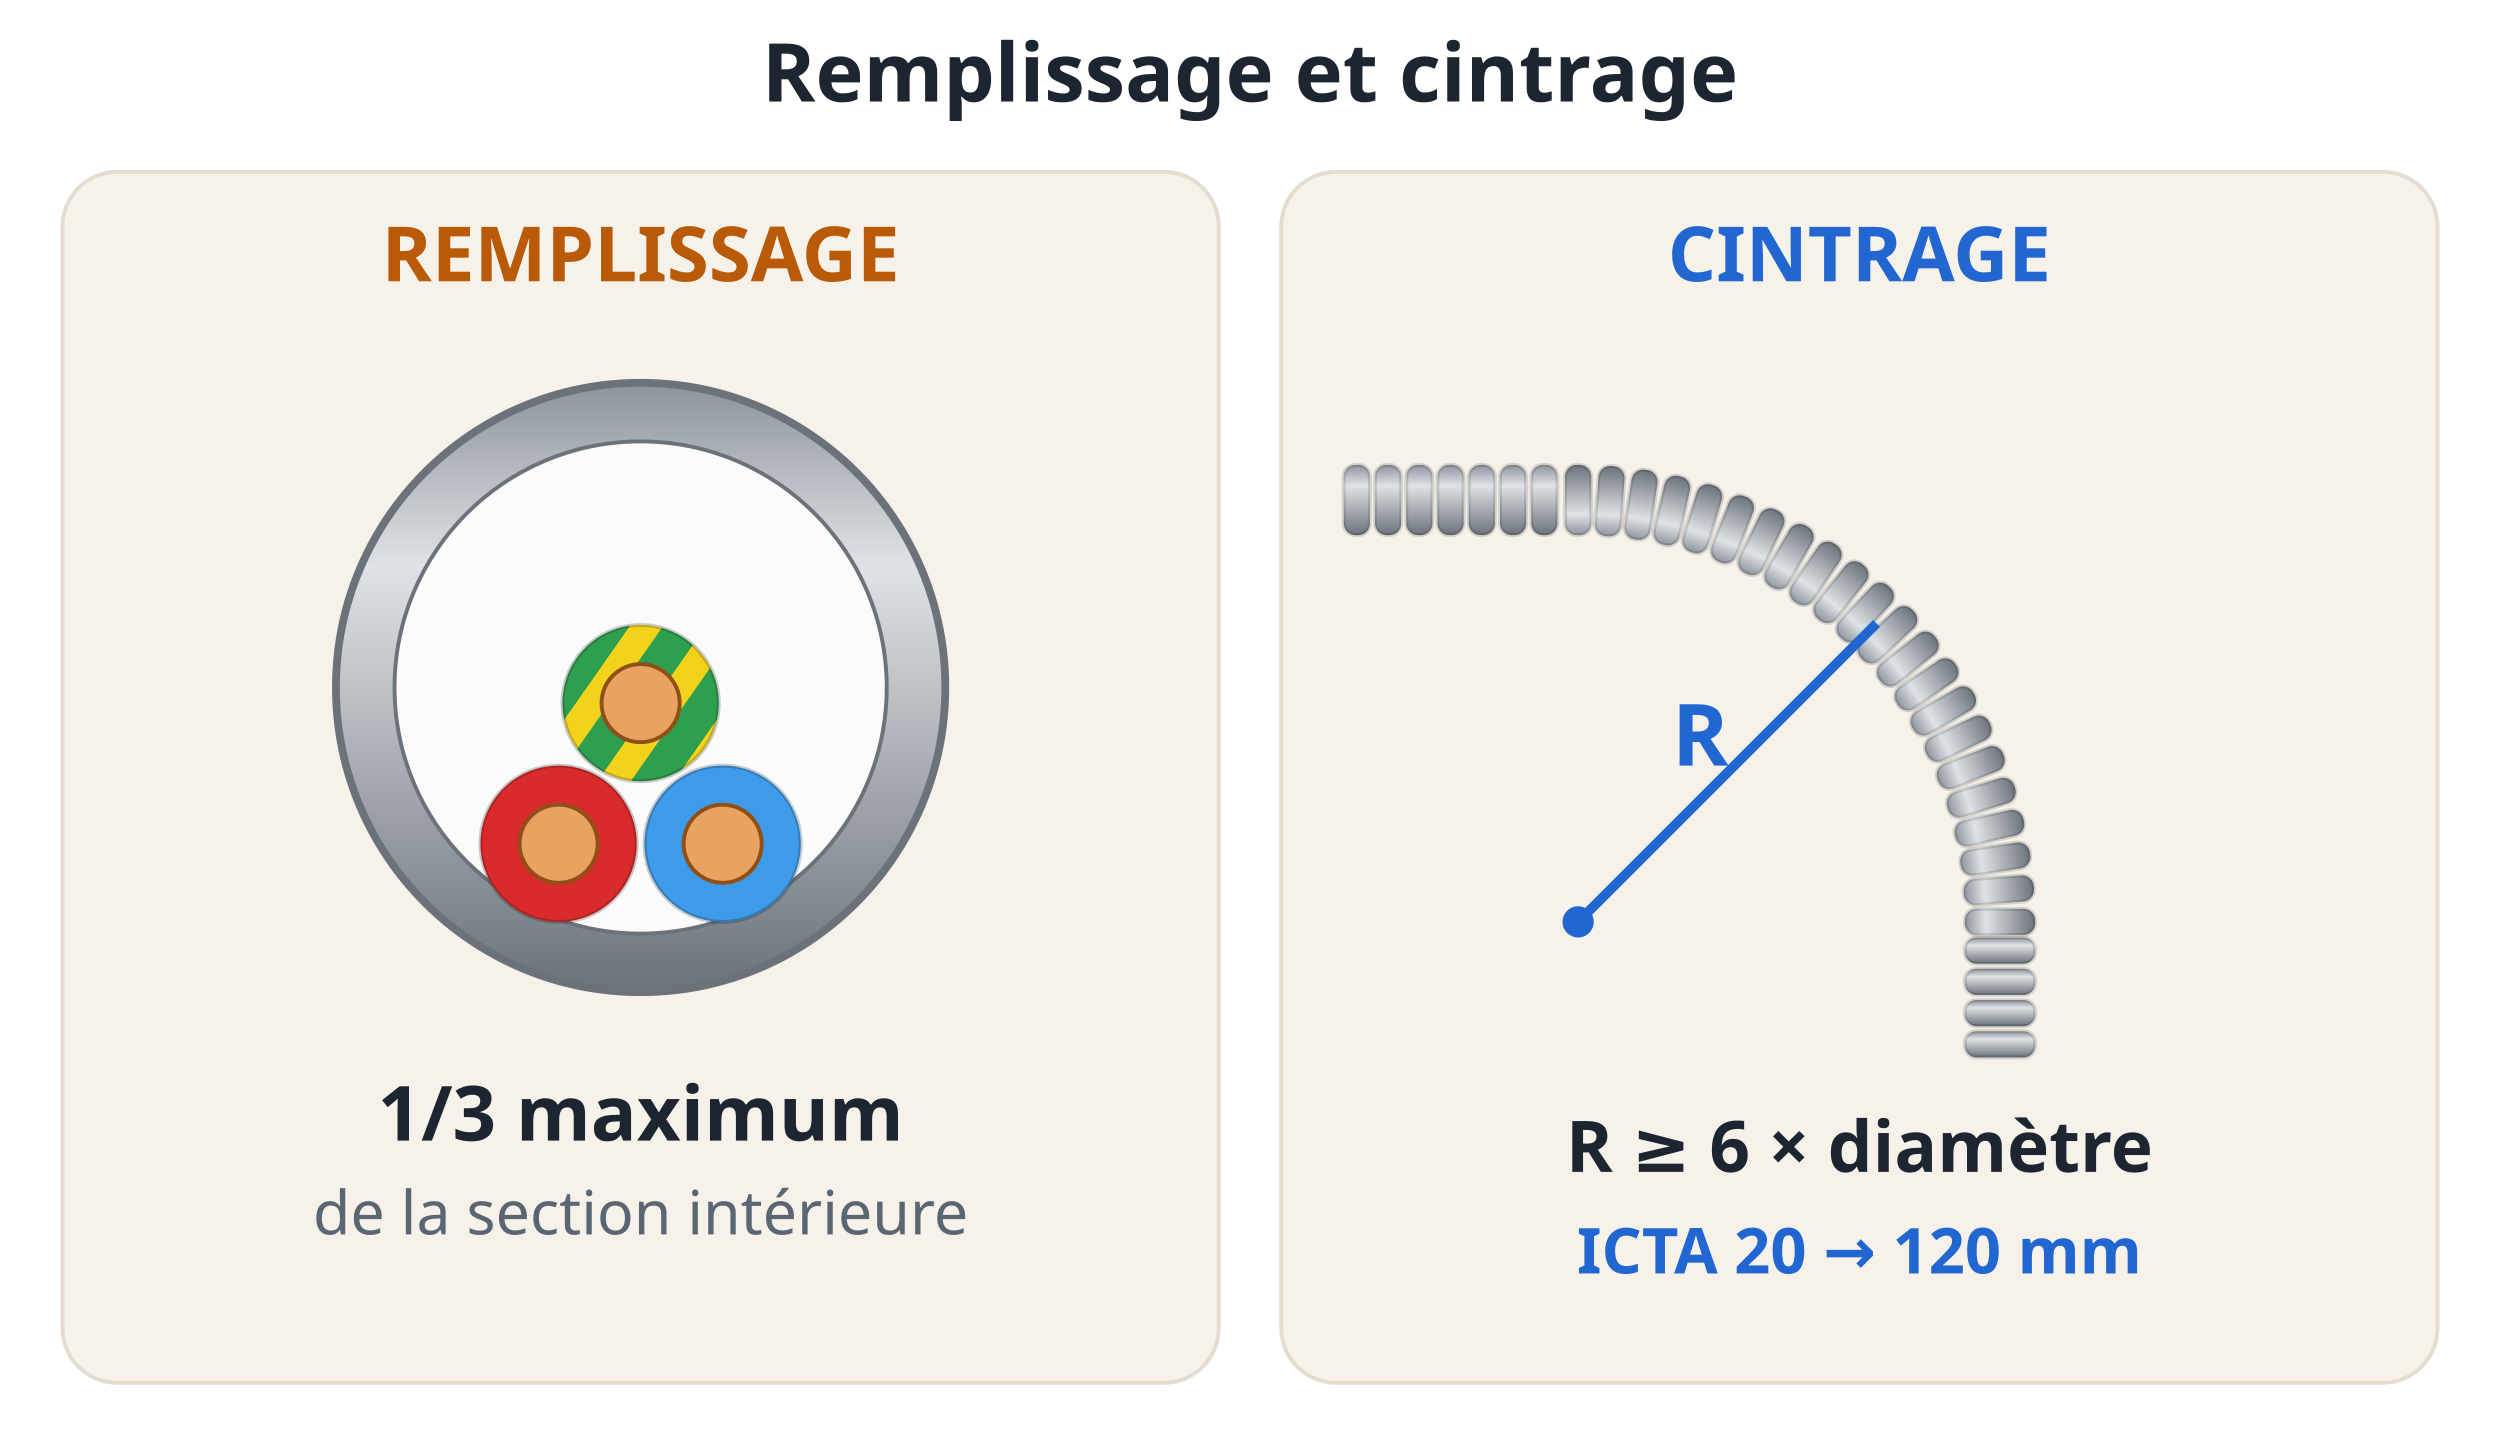
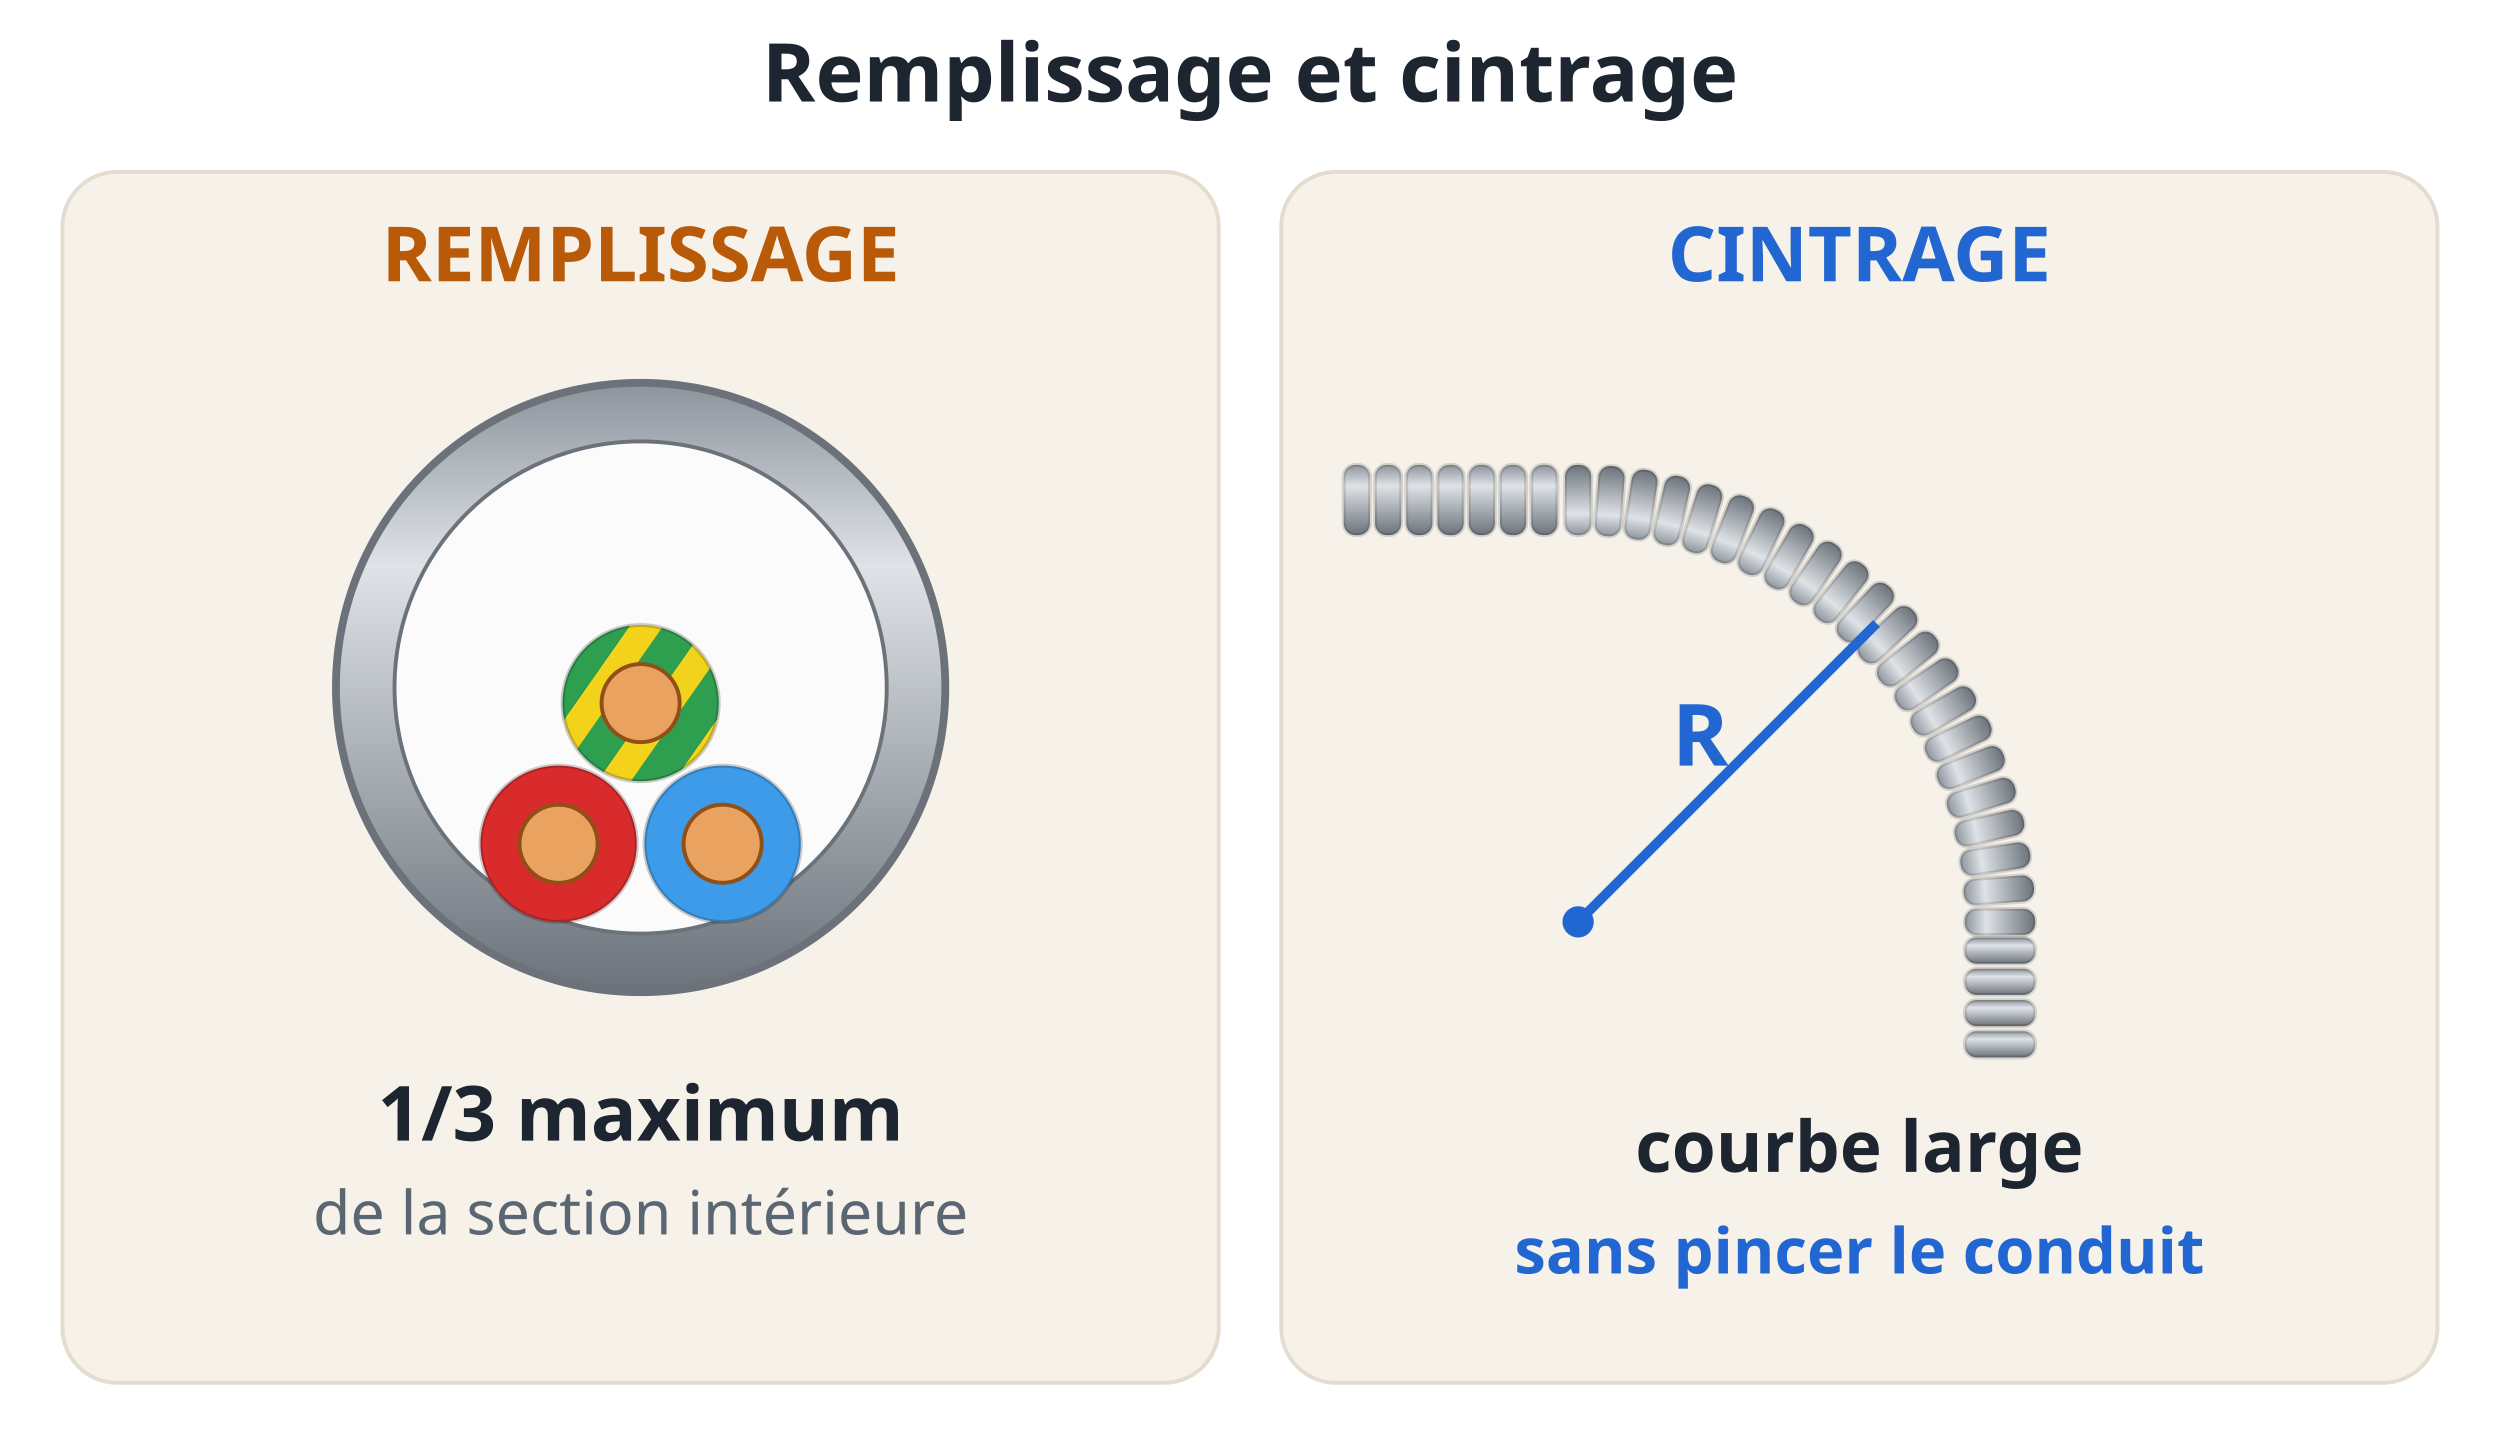
- <svg xmlns="http://www.w3.org/2000/svg" viewBox="0 0 640 370" font-family="'Segoe UI',system-ui,sans-serif" role="img" aria-label="Deux règles pour l'ICTA : les conducteurs occupent au plus un tiers de la section intérieure du conduit ; le rayon de cintrage vaut au moins six fois le diamètre du conduit">
+ <svg xmlns="http://www.w3.org/2000/svg" viewBox="0 0 640 370" font-family="'Segoe UI',system-ui,sans-serif" role="img" aria-label="Deux règles pour l'ICTA : quand ils sont tirés après la pose du conduit, les conducteurs occupent au plus un tiers de sa section intérieure ; on courbe le conduit largement, sans le pincer">
  <defs>
    <linearGradient id="corps" x1="0" y1="0" x2="1" y2="0">
      <stop offset="0" stop-color="#eef0f2" />
      <stop offset=".5" stop-color="#fdfdfd" />
      <stop offset="1" stop-color="#dfe2e6" />
    </linearGradient>
    <linearGradient id="nez" x1="0" y1="0" x2="0" y2="1">
      <stop offset="0" stop-color="#ffffff" />
      <stop offset="1" stop-color="#e9ebee" />
    </linearGradient>
    <linearGradient id="manette" x1="0" y1="0" x2="0" y2="1">
      <stop offset="0" stop-color="#4a5058" />
      <stop offset="1" stop-color="#23272c" />
    </linearGradient>
    <radialGradient id="vis" cx=".4" cy=".35" r=".7">
      <stop offset="0" stop-color="#f1f2f4" />
      <stop offset="1" stop-color="#8d949c" />
    </radialGradient>
    <linearGradient id="cuivreH" x1="0" y1="0" x2="0" y2="1">
      <stop offset="0" stop-color="#f0b77a" />
      <stop offset=".5" stop-color="#c9782f" />
      <stop offset="1" stop-color="#8f4f17" />
    </linearGradient>
    <linearGradient id="cuivreV" x1="0" y1="0" x2="1" y2="0">
      <stop offset="0" stop-color="#8f4f17" />
      <stop offset=".45" stop-color="#f0b77a" />
      <stop offset="1" stop-color="#9a5a1f" />
    </linearGradient>
    <linearGradient id="acierH" x1="0" y1="0" x2="0" y2="1">
      <stop offset="0" stop-color="#f4f5f7" />
      <stop offset=".5" stop-color="#aab1b9" />
      <stop offset="1" stop-color="#7d858e" />
    </linearGradient>
    <linearGradient id="cylH" x1="0" y1="0" x2="0" y2="1">
      <stop offset="0" stop-color="#d9dde1" />
      <stop offset=".35" stop-color="#ffffff" />
      <stop offset="1" stop-color="#c3c8ce" />
    </linearGradient>
    <linearGradient id="gaineV" x1="0" y1="0" x2="1" y2="0">
      <stop offset="0" stop-color="#a81d1d" />
      <stop offset=".4" stop-color="#ef4a4a" />
      <stop offset="1" stop-color="#b02020" />
    </linearGradient>
    <linearGradient id="chaud" x1="0" y1="0" x2="1" y2="0">
      <stop offset="0" stop-color="#3a3f46" />
      <stop offset=".5" stop-color="#e8590c" />
      <stop offset="1" stop-color="#ff3b1f" />
    </linearGradient>
    <linearGradient id="icta" x1="0" y1="0" x2="0" y2="1">
      <stop offset="0" stop-color="#8d949c" />
      <stop offset=".3" stop-color="#dfe3e7" />
      <stop offset="1" stop-color="#6b727a" />
    </linearGradient>
    <linearGradient id="tpc" x1="0" y1="0" x2="0" y2="1">
      <stop offset="0" stop-color="#b02020" />
      <stop offset=".3" stop-color="#ff6b5e" />
      <stop offset="1" stop-color="#8e1414" />
    </linearGradient>
    <linearGradient id="irl" x1="0" y1="0" x2="0" y2="1">
      <stop offset="0" stop-color="#aab1b9" />
      <stop offset=".3" stop-color="#f1f3f5" />
      <stop offset="1" stop-color="#8d949c" />
    </linearGradient>
    <linearGradient id="terre" x1="0" y1="0" x2="0" y2="1">
      <stop offset="0" stop-color="#c9a877" />
      <stop offset="1" stop-color="#a98557" />
    </linearGradient>
    <pattern id="vj" width="16" height="16" patternUnits="userSpaceOnUse" patternTransform="rotate(35)">
      <rect width="16" height="16" fill="#2e9e4f" />
      <rect width="7" height="16" fill="#f2d21a" />
    </pattern>
    <filter id="ombre" x="-15%" y="-15%" width="130%" height="140%">
      <feDropShadow dx="0" dy="4" stdDeviation="4" flood-color="#1b2430" flood-opacity=".25" />
    </filter>
    <g id="borne">
      <rect x="-12" y="-12" width="24" height="24" rx="4" fill="#2b3036" />
      <circle r="8" fill="url(#vis)" />
      <rect x="-6" y="-1.2" width="12" height="2.4" rx="1" fill="#5a616a" transform="rotate(-25)" />
    </g>
  </defs>
  <text x="320.0" y="26" text-anchor="middle" font-size="20.8" font-weight="800" fill="#1c2530">Remplissage et cintrage</text>
  <rect x="16" y="44" width="296" height="310" rx="14" fill="#f6f2ea" stroke="#e3dccf" />
  <rect x="328" y="44" width="296" height="310" rx="14" fill="#f6f2ea" stroke="#e3dccf" />
  <text x="164" y="72" text-anchor="middle" font-size="19.5" font-weight="800" fill="#b85a08">REMPLISSAGE</text>
  <text x="476" y="72" text-anchor="middle" font-size="19.5" font-weight="800" fill="#2166d1">CINTRAGE</text>
  <circle cx="164" cy="176" r="78" fill="url(#icta)" stroke="#6b727a" stroke-width="2" />
  <circle cx="164" cy="176" r="63" fill="#fbfbfc" stroke="#6b727a" />
  <circle cx="143" cy="216" r="20" fill="#d92b2b" stroke="#00000033" />
  <circle cx="143" cy="216" r="10" fill="#e9a25f" stroke="#8f4f17" />
  <circle cx="185" cy="216" r="20" fill="#3d9be9" stroke="#00000033" />
  <circle cx="185" cy="216" r="10" fill="#e9a25f" stroke="#8f4f17" />
  <circle cx="164" cy="180" r="20" fill="url(#vj)" stroke="#00000033" />
  <circle cx="164" cy="180" r="10" fill="#e9a25f" stroke="#8f4f17" />
  <text x="164" y="292" text-anchor="middle" font-size="19.5" font-weight="800" fill="#1c2530">1/3 maximum</text>
  <text x="164" y="316" text-anchor="middle" font-size="15.6" font-weight="500" fill="#5b6673">de la section intérieure</text>
  <rect x="344" y="119.0" width="6.7" height="18" rx="3" fill="url(#icta)" stroke="#00000022" />
  <rect x="352" y="119.0" width="6.7" height="18" rx="3" fill="url(#icta)" stroke="#00000022" />
  <rect x="360" y="119.0" width="6.7" height="18" rx="3" fill="url(#icta)" stroke="#00000022" />
  <rect x="368" y="119.0" width="6.7" height="18" rx="3" fill="url(#icta)" stroke="#00000022" />
  <rect x="376" y="119.0" width="6.7" height="18" rx="3" fill="url(#icta)" stroke="#00000022" />
  <rect x="384" y="119.0" width="6.7" height="18" rx="3" fill="url(#icta)" stroke="#00000022" />
  <rect x="392" y="119.0" width="6.7" height="18" rx="3" fill="url(#icta)" stroke="#00000022" />
  <rect x="-3.35" y="-9.0" width="6.7" height="18" rx="3" fill="url(#icta)" stroke="#00000022" transform="translate(404.0 128.0) rotate(-180.0)" />
  <rect x="-3.35" y="-9.0" width="6.7" height="18" rx="3" fill="url(#icta)" stroke="#00000022" transform="translate(412.1 128.3) rotate(-175.7)" />
  <rect x="-3.35" y="-9.0" width="6.7" height="18" rx="3" fill="url(#icta)" stroke="#00000022" transform="translate(420.1 129.2) rotate(-171.4)" />
  <rect x="-3.35" y="-9.0" width="6.7" height="18" rx="3" fill="url(#icta)" stroke="#00000022" transform="translate(428.0 130.7) rotate(-167.1)" />
  <rect x="-3.35" y="-9.0" width="6.7" height="18" rx="3" fill="url(#icta)" stroke="#00000022" transform="translate(435.8 132.8) rotate(-162.9)" />
  <rect x="-3.35" y="-9.0" width="6.7" height="18" rx="3" fill="url(#icta)" stroke="#00000022" transform="translate(443.5 135.5) rotate(-158.6)" />
  <rect x="-3.35" y="-9.0" width="6.7" height="18" rx="3" fill="url(#icta)" stroke="#00000022" transform="translate(450.9 138.7) rotate(-154.3)" />
  <rect x="-3.35" y="-9.0" width="6.7" height="18" rx="3" fill="url(#icta)" stroke="#00000022" transform="translate(458.0 142.5) rotate(-150.0)" />
  <rect x="-3.35" y="-9.0" width="6.7" height="18" rx="3" fill="url(#icta)" stroke="#00000022" transform="translate(464.8 146.8) rotate(-145.7)" />
  <rect x="-3.35" y="-9.0" width="6.7" height="18" rx="3" fill="url(#icta)" stroke="#00000022" transform="translate(471.3 151.6) rotate(-141.4)" />
  <rect x="-3.35" y="-9.0" width="6.7" height="18" rx="3" fill="url(#icta)" stroke="#00000022" transform="translate(477.5 156.8) rotate(-137.1)" />
  <rect x="-3.35" y="-9.0" width="6.7" height="18" rx="3" fill="url(#icta)" stroke="#00000022" transform="translate(483.2 162.5) rotate(-132.9)" />
  <rect x="-3.35" y="-9.0" width="6.7" height="18" rx="3" fill="url(#icta)" stroke="#00000022" transform="translate(488.4 168.7) rotate(-128.6)" />
  <rect x="-3.35" y="-9.0" width="6.7" height="18" rx="3" fill="url(#icta)" stroke="#00000022" transform="translate(493.2 175.2) rotate(-124.3)" />
  <rect x="-3.35" y="-9.0" width="6.7" height="18" rx="3" fill="url(#icta)" stroke="#00000022" transform="translate(497.5 182.0) rotate(-120.0)" />
  <rect x="-3.35" y="-9.0" width="6.7" height="18" rx="3" fill="url(#icta)" stroke="#00000022" transform="translate(501.3 189.1) rotate(-115.7)" />
  <rect x="-3.35" y="-9.0" width="6.7" height="18" rx="3" fill="url(#icta)" stroke="#00000022" transform="translate(504.5 196.5) rotate(-111.4)" />
  <rect x="-3.35" y="-9.0" width="6.7" height="18" rx="3" fill="url(#icta)" stroke="#00000022" transform="translate(507.2 204.2) rotate(-107.1)" />
  <rect x="-3.35" y="-9.0" width="6.7" height="18" rx="3" fill="url(#icta)" stroke="#00000022" transform="translate(509.3 212.0) rotate(-102.9)" />
  <rect x="-3.35" y="-9.0" width="6.7" height="18" rx="3" fill="url(#icta)" stroke="#00000022" transform="translate(510.8 219.9) rotate(-98.6)" />
  <rect x="-3.35" y="-9.0" width="6.7" height="18" rx="3" fill="url(#icta)" stroke="#00000022" transform="translate(511.7 227.9) rotate(-94.3)" />
  <rect x="-3.35" y="-9.0" width="6.7" height="18" rx="3" fill="url(#icta)" stroke="#00000022" transform="translate(512.0 236.0) rotate(-90.0)" />
  <rect x="503" y="240" width="18" height="6.7" rx="3" fill="url(#icta)" stroke="#00000022" transform="rotate(0)" />
  <rect x="503" y="248" width="18" height="6.7" rx="3" fill="url(#icta)" stroke="#00000022" transform="rotate(0)" />
  <rect x="503" y="256" width="18" height="6.7" rx="3" fill="url(#icta)" stroke="#00000022" transform="rotate(0)" />
  <rect x="503" y="264" width="18" height="6.7" rx="3" fill="url(#icta)" stroke="#00000022" transform="rotate(0)" />
  <path d="M404 236 L480.4 159.6" stroke="#2166d1" stroke-width="2.5" />
  <circle cx="404" cy="236" r="4" fill="#2166d1" />
  <text x="428" y="196" font-size="22" font-weight="800" fill="#2166d1">R</text>
-   <text x="476" y="300" text-anchor="middle" font-size="18.2" font-weight="800" fill="#1c2530">R ≥ 6 × diamètre</text>
-   <text x="476" y="326" text-anchor="middle" font-size="16.2" font-weight="800" fill="#2166d1">ICTA 20 → 120 mm</text>
+   <text x="476" y="300" text-anchor="middle" font-size="18.2" font-weight="800" fill="#1c2530">courbe large</text>
+   <text x="476" y="326" text-anchor="middle" font-size="16.2" font-weight="800" fill="#2166d1">sans pincer le conduit</text>
</svg>
